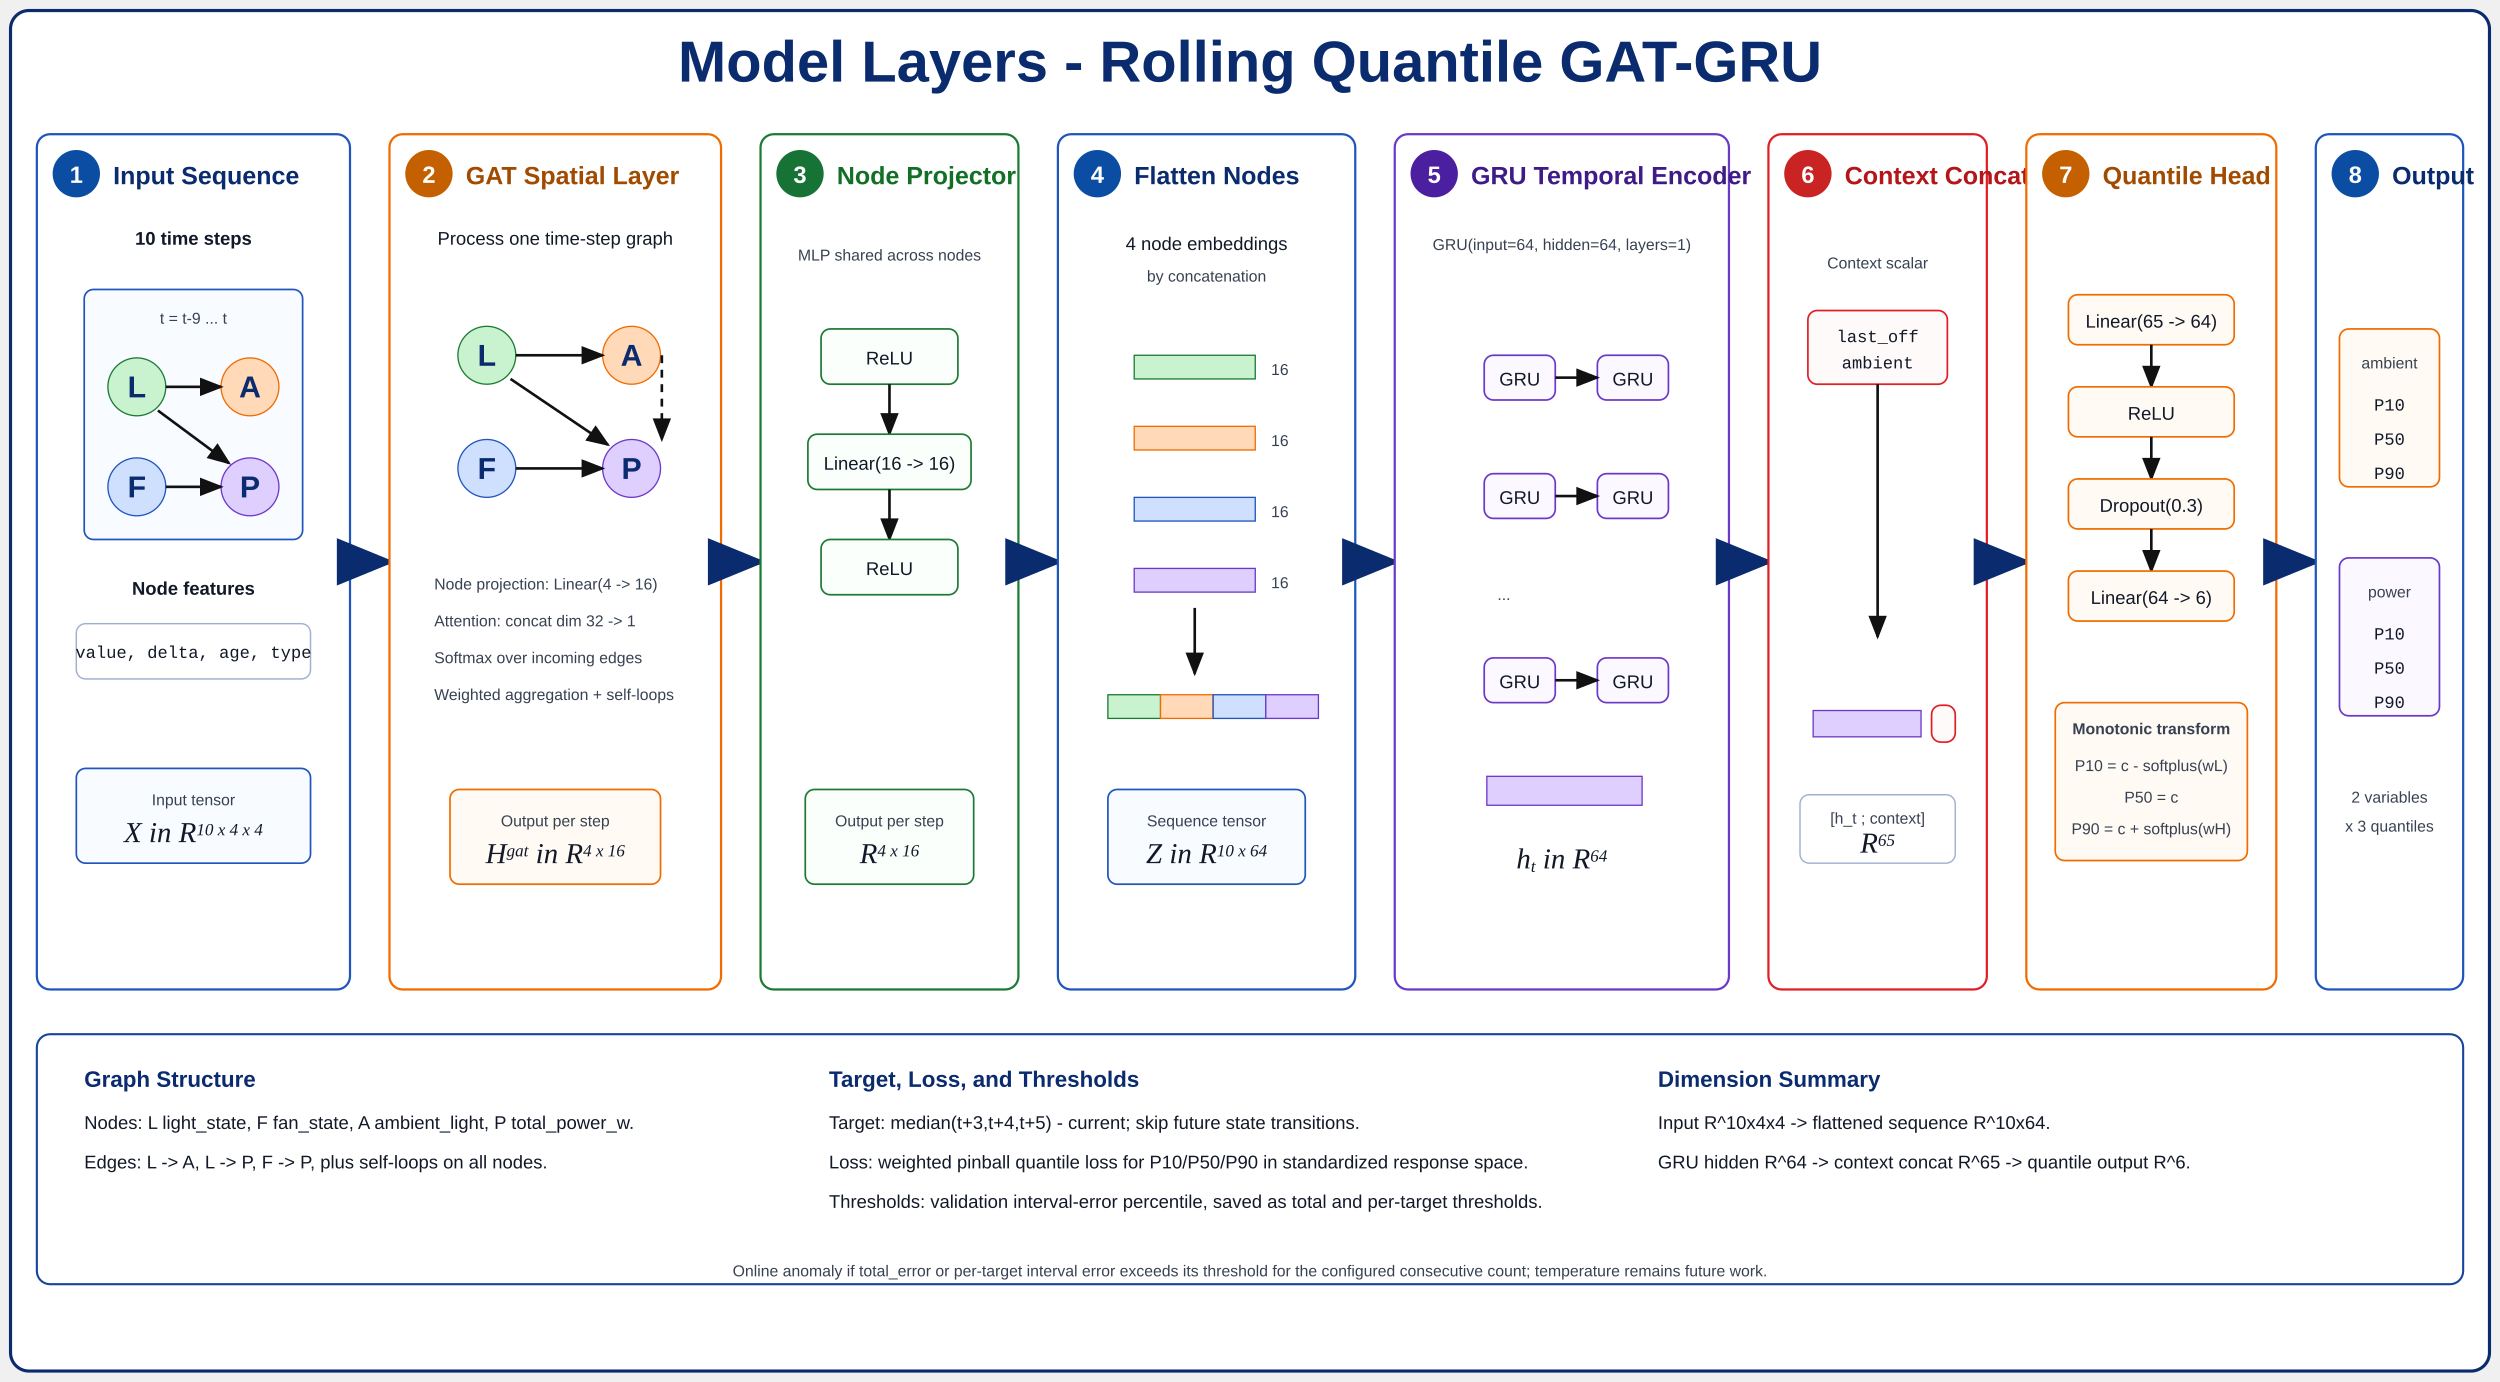
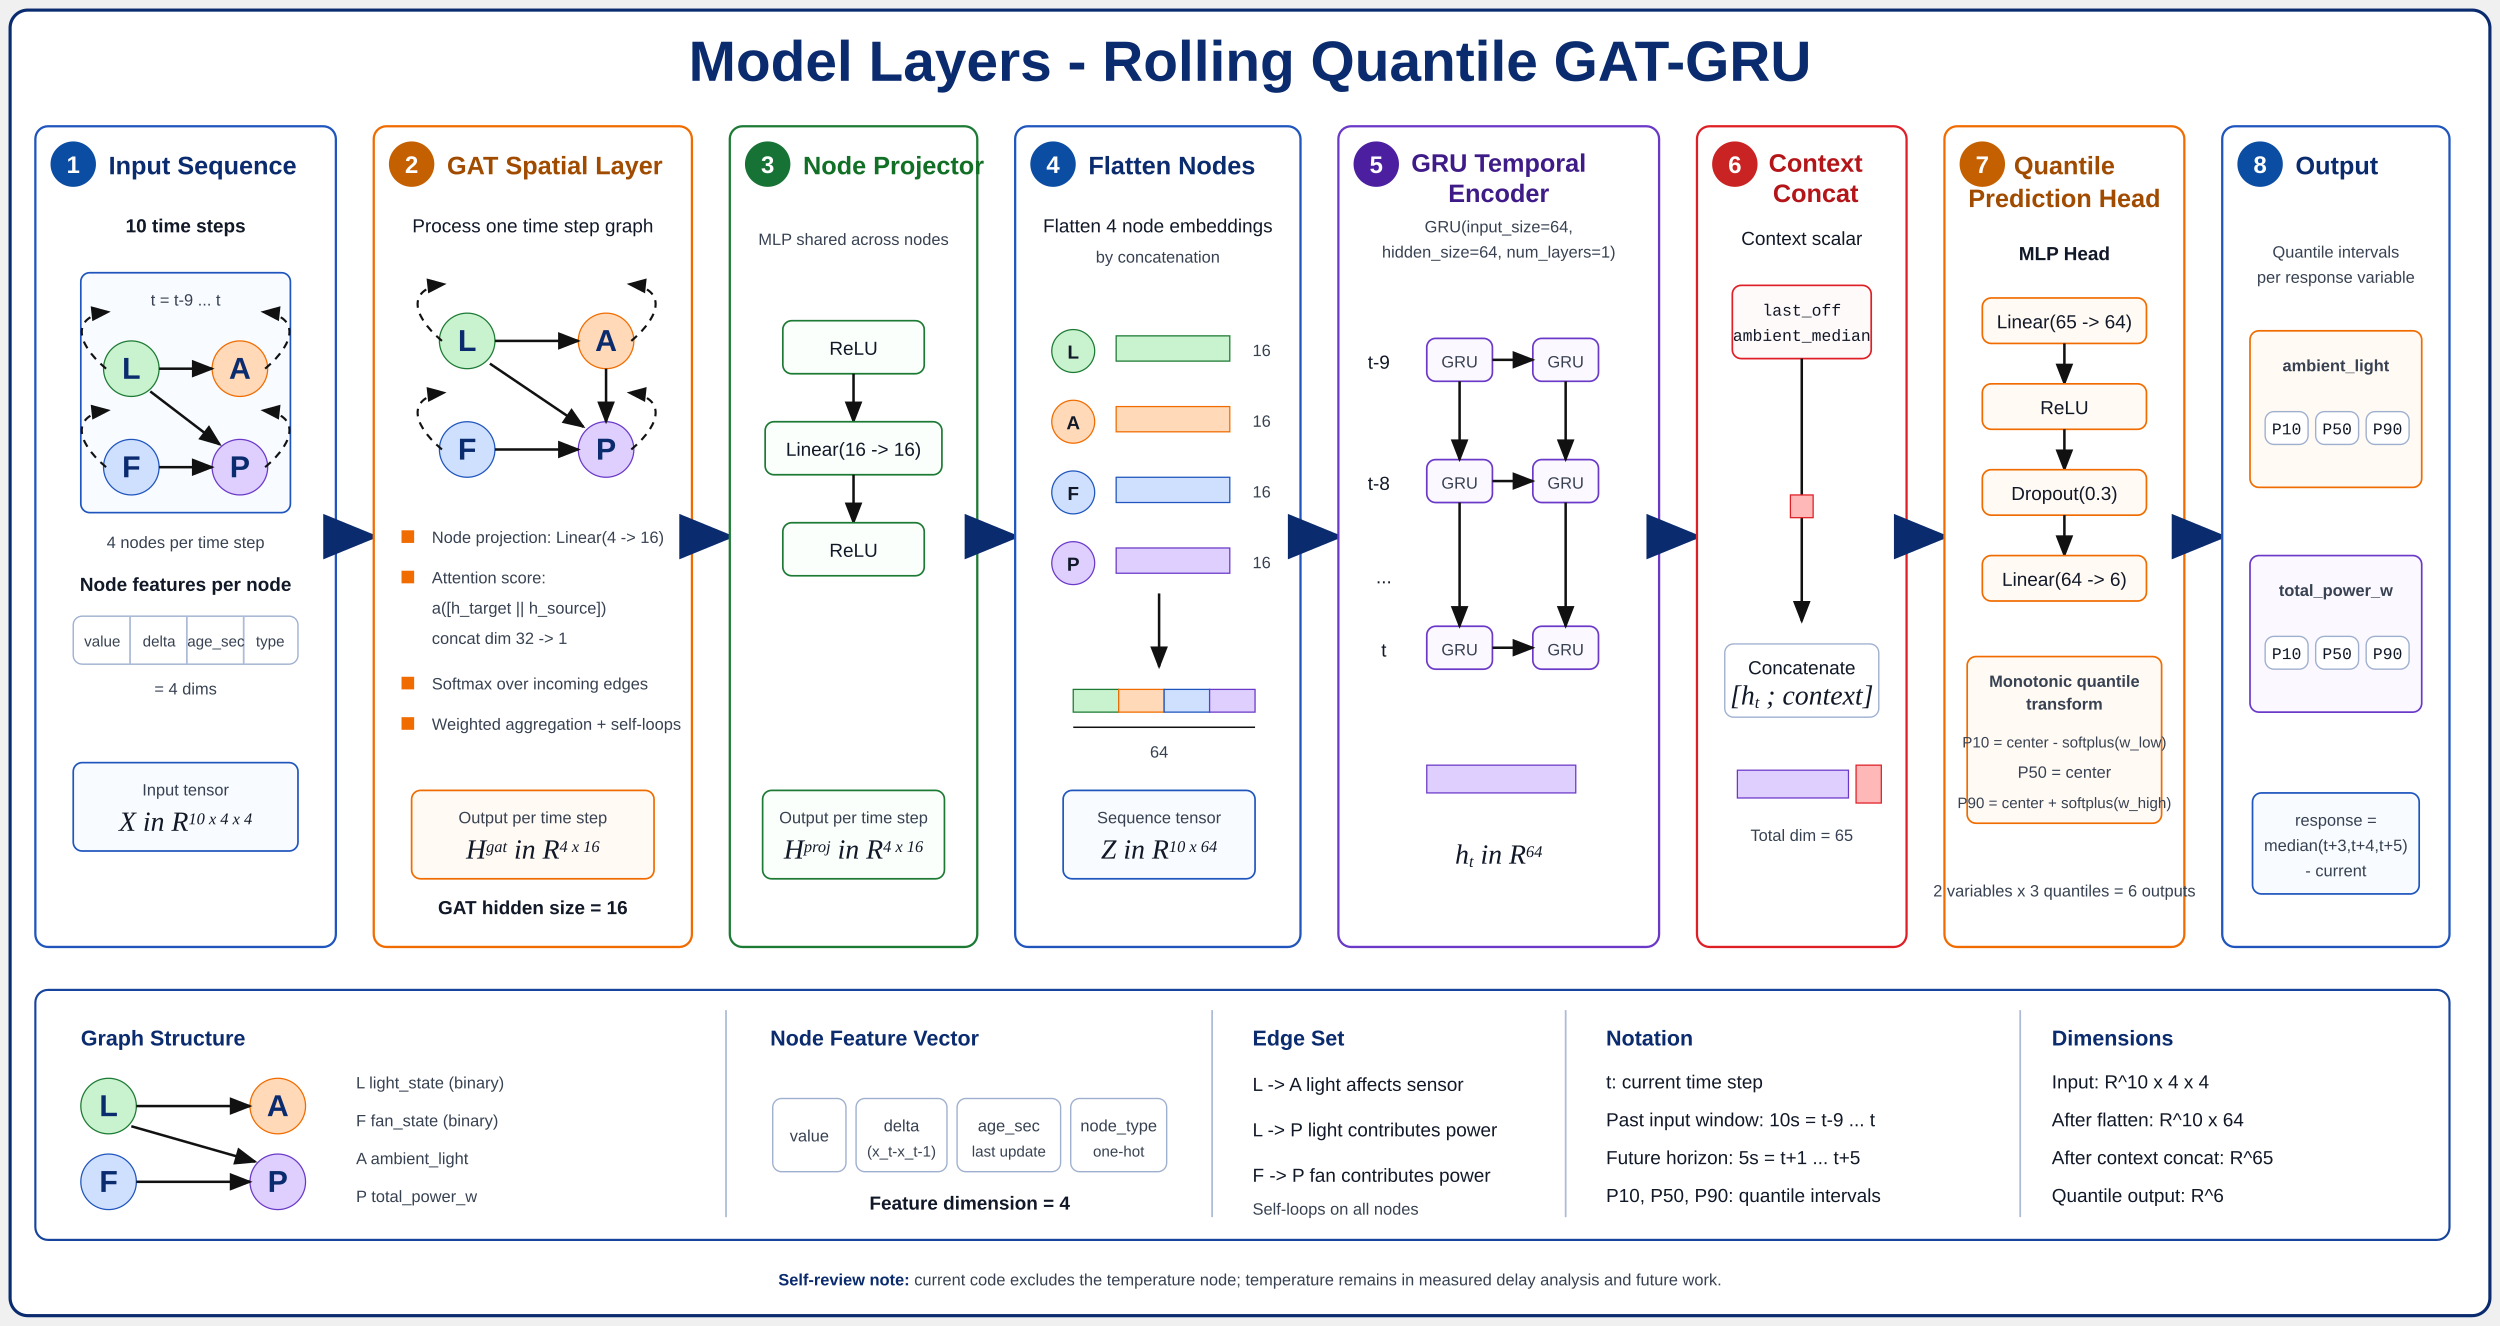
- <svg xmlns="http://www.w3.org/2000/svg" width="1900" height="1050" viewBox="0 0 1900 1050">
+ <svg xmlns="http://www.w3.org/2000/svg" width="1980" height="1050" viewBox="0 0 1980 1050">
  <defs>
    <style>
-       .page{fill:#fff;stroke:#0b2b6f;stroke-width:2.4;rx:14}
-       .title{font-family:Arial,Helvetica,sans-serif;font-size:44px;font-weight:800;fill:#0b2b6f}
-       .card{fill:#fff;stroke-width:1.7;rx:10}.b{stroke:#1f55bd}.o{stroke:#f06c00}.g{stroke:#1d7a34}.p{stroke:#6b39c8}.r{stroke:#df1f26}
-       .badge{rx:15}.badgeText{font-family:Arial,Helvetica,sans-serif;font-size:18px;font-weight:800;fill:white}
-       .h{font-family:Arial,Helvetica,sans-serif;font-size:19px;font-weight:800;fill:#0b2b6f}.ho{font-family:Arial,Helvetica,sans-serif;font-size:19px;font-weight:800;fill:#a14b00}.hg{font-family:Arial,Helvetica,sans-serif;font-size:19px;font-weight:800;fill:#117025}.hp{font-family:Arial,Helvetica,sans-serif;font-size:19px;font-weight:800;fill:#3f1b88}.hr{font-family:Arial,Helvetica,sans-serif;font-size:19px;font-weight:800;fill:#b31518}
-       .t{font-family:Arial,Helvetica,sans-serif;font-size:14px;fill:#111827}.s{font-family:Arial,Helvetica,sans-serif;font-size:12px;fill:#374151}.m{font-family:"Courier New",monospace;font-size:13px;fill:#111827}.f{font-family:"Times New Roman",serif;font-size:22px;fill:#111827;font-style:italic}
-       .box{fill:#fff;stroke:#9fb0cf;stroke-width:1.1;rx:7}.boxB{fill:#f8fbff;stroke:#1f55bd;stroke-width:1.3;rx:7}.boxO{fill:#fffaf4;stroke:#f06c00;stroke-width:1.3;rx:7}.boxG{fill:#fbfffc;stroke:#1d7a34;stroke-width:1.3;rx:7}.boxP{fill:#fbf8ff;stroke:#6b39c8;stroke-width:1.3;rx:7}.boxR{fill:#fffafa;stroke:#df1f26;stroke-width:1.3;rx:7}
-       .arr{fill:none;stroke:#0b2b6f;stroke-width:4;marker-end:url(#arrow)}.edge{fill:none;stroke:#111;stroke-width:2;marker-end:url(#arrowBlack)}.dash{stroke-dasharray:6 5}
-       .nodeT{font-family:Arial,Helvetica,sans-serif;font-size:23px;font-weight:800;fill:#0b2b6f}
-       .vl{fill:#c9f2ce;stroke:#1d7a34}.vf{fill:#cfe0ff;stroke:#1f55bd}.va{fill:#ffd9b8;stroke:#f06c00}.vp{fill:#decfff;stroke:#6b39c8}
-       .strip{fill:#fff;stroke:#17449d;stroke-width:1.6;rx:10}.stripHead{font-family:Arial,Helvetica,sans-serif;font-size:17px;font-weight:800;fill:#0b2b6f}
+       .page{fill:#fff;stroke:#0b2b6f;stroke-width:2.5;rx:14}
+       .title{font-family:Arial,Helvetica,sans-serif;font-size:45px;font-weight:800;fill:#0b2b6f}
+       .card{fill:#fff;stroke-width:1.8;rx:10}
+       .blue{stroke:#1f55bd}.orange{stroke:#f06c00}.green{stroke:#1d7a34}.purple{stroke:#6b39c8}.red{stroke:#df1f26}
+       .badgeText{font-family:Arial,Helvetica,sans-serif;font-size:19px;font-weight:800;fill:#fff}
+       .h{font-family:Arial,Helvetica,sans-serif;font-size:20px;font-weight:800}
+       .hb{fill:#0b2b6f}.ho{fill:#a14b00}.hg{fill:#117025}.hp{fill:#3f1b88}.hr{fill:#b31518}
+       .text{font-family:Arial,Helvetica,sans-serif;font-size:15px;fill:#111827}
+       .small{font-family:Arial,Helvetica,sans-serif;font-size:13px;fill:#374151}
+       .tiny{font-family:Arial,Helvetica,sans-serif;font-size:12px;fill:#374151}
+       .mono{font-family:"Courier New",monospace;font-size:13px;fill:#111827}
+       .formula{font-family:"Times New Roman",serif;font-size:22px;font-style:italic;fill:#111827}
+       .box{fill:#fff;stroke:#9fb0cf;stroke-width:1.1;rx:7}
+       .bb{fill:#f8fbff;stroke:#1f55bd;stroke-width:1.35;rx:7}
+       .bo{fill:#fffaf4;stroke:#f06c00;stroke-width:1.35;rx:7}
+       .bg{fill:#fbfffc;stroke:#1d7a34;stroke-width:1.35;rx:7}
+       .bp{fill:#fbf8ff;stroke:#6b39c8;stroke-width:1.35;rx:7}
+       .br{fill:#fffafa;stroke:#df1f26;stroke-width:1.35;rx:7}
+       .arrow{fill:none;stroke:#0b2b6f;stroke-width:4;marker-end:url(#arrow)}
+       .edge{fill:none;stroke:#111;stroke-width:2;marker-end:url(#arrowBlack)}
+       .loop{fill:none;stroke:#111;stroke-width:1.7;stroke-dasharray:6 5;marker-end:url(#arrowBlack)}
+       .nodeText{font-family:Arial,Helvetica,sans-serif;font-size:24px;font-weight:800;fill:#0b2b6f}
+       .nL{fill:#c9f2ce;stroke:#1d7a34}.nF{fill:#cfe0ff;stroke:#1f55bd}.nA{fill:#ffd9b8;stroke:#f06c00}.nP{fill:#decfff;stroke:#6b39c8}
+       .strip{fill:#fff;stroke:#17449d;stroke-width:1.7;rx:10}.stripHead{font-family:Arial,Helvetica,sans-serif;font-size:17px;font-weight:800;fill:#0b2b6f}
+       .sep{stroke:#aebbd8;stroke-width:1.4}.bullet{fill:#0b2b6f}
    </style>
    <marker id="arrow" markerWidth="11" markerHeight="9" refX="10" refY="4.5" orient="auto">
      <path d="M0,0 L11,4.5 L0,9 Z" fill="#0b2b6f" />
    </marker>
    <marker id="arrowBlack" markerWidth="9" markerHeight="7" refX="8" refY="3.5" orient="auto">
      <path d="M0,0 L9,3.5 L0,7 Z" fill="#111" />
    </marker>
  </defs>
-   <rect class="page" x="8" y="8" width="1884" height="1034" />
-   <text class="title" x="950" y="62" text-anchor="middle">Model Layers - Rolling Quantile GAT-GRU</text>
-   <rect class="card b" x="28" y="102" width="238" height="650" />
-   <circle class="badge" cx="58" cy="132" r="18" fill="#0b4da2" />
-   <text class="badgeText" x="58" y="139" text-anchor="middle">1</text>
-   <text class="h" x="86" y="140">Input Sequence</text>
-   <text class="t" x="147" y="186" text-anchor="middle" font-weight="800">10 time steps</text>
-   <rect class="boxB" x="64" y="220" width="166" height="190" />
-   <text class="s" x="147" y="246" text-anchor="middle">t = t-9 ... t</text>
-   <circle cx="104" cy="294" r="22" class="vl" />
-   <text class="nodeT" x="104" y="302" text-anchor="middle">L</text>
-   <circle cx="190" cy="294" r="22" class="va" />
-   <text class="nodeT" x="190" y="302" text-anchor="middle">A</text>
-   <circle cx="104" cy="370" r="22" class="vf" />
-   <text class="nodeT" x="104" y="378" text-anchor="middle">F</text>
-   <circle cx="190" cy="370" r="22" class="vp" />
-   <text class="nodeT" x="190" y="378" text-anchor="middle">P</text>
-   <path class="edge" d="M126 294 L168 294" />
-   <path class="edge" d="M120 312 L174 352" />
+   <rect class="page" x="8" y="8" width="1964" height="1034" />
+   <text class="title" x="990" y="64" text-anchor="middle">Model Layers - Rolling Quantile GAT-GRU</text>
+   <rect class="card blue" x="28" y="100" width="238" height="650" />
+   <circle cx="58" cy="130" r="18" fill="#0b4da2" />
+   <text class="badgeText" x="58" y="137" text-anchor="middle">1</text>
+   <text class="h hb" x="86" y="138">Input Sequence</text>
+   <text class="text" x="147" y="184" text-anchor="middle" font-weight="800">10 time steps</text>
+   <rect class="bb" x="64" y="216" width="166" height="190" />
+   <text class="small" x="147" y="242" text-anchor="middle">t = t-9 ... t</text>
+   <circle cx="104" cy="292" r="22" class="nL" />
+   <text class="nodeText" x="104" y="300" text-anchor="middle">L</text>
+   <circle cx="190" cy="292" r="22" class="nA" />
+   <text class="nodeText" x="190" y="300" text-anchor="middle">A</text>
+   <circle cx="104" cy="370" r="22" class="nF" />
+   <text class="nodeText" x="104" y="378" text-anchor="middle">F</text>
+   <circle cx="190" cy="370" r="22" class="nP" />
+   <text class="nodeText" x="190" y="378" text-anchor="middle">P</text>
+   <path class="edge" d="M126 292 L168 292" />
+   <path class="edge" d="M119 310 L174 352" />
  <path class="edge" d="M126 370 L168 370" />
-   <text class="t" x="147" y="452" text-anchor="middle" font-weight="800">Node features</text>
-   <rect class="box" x="58" y="474" width="178" height="42" />
-   <text class="m" x="147" y="500" text-anchor="middle">value, delta, age, type</text>
-   <rect class="boxB" x="58" y="584" width="178" height="72" />
-   <text class="s" x="147" y="612" text-anchor="middle">Input tensor</text>
-   <text class="f" x="147" y="640" text-anchor="middle">X in R<tspan baseline-shift="super" font-size="13">10 x 4 x 4</tspan>
-   </text>
-   <path class="arr" d="M266 427 L296 427" />
-   <rect class="card o" x="296" y="102" width="252" height="650" />
-   <circle class="badge" cx="326" cy="132" r="18" fill="#c56000" />
-   <text class="badgeText" x="326" y="139" text-anchor="middle">2</text>
-   <text class="ho" x="354" y="140">GAT Spatial Layer</text>
-   <text class="t" x="422" y="186" text-anchor="middle">Process one time-step graph</text>
-   <circle cx="370" cy="270" r="22" class="vl" />
-   <text class="nodeT" x="370" y="278" text-anchor="middle">L</text>
-   <circle cx="480" cy="270" r="22" class="va" />
-   <text class="nodeT" x="480" y="278" text-anchor="middle">A</text>
-   <circle cx="370" cy="356" r="22" class="vf" />
-   <text class="nodeT" x="370" y="364" text-anchor="middle">F</text>
-   <circle cx="480" cy="356" r="22" class="vp" />
-   <text class="nodeT" x="480" y="364" text-anchor="middle">P</text>
+   <path class="loop" d="M84 292 C58 270 58 250 86 247" />
+   <path class="loop" d="M210 292 C236 270 236 250 208 247" />
+   <path class="loop" d="M84 370 C58 348 58 328 86 325" />
+   <path class="loop" d="M210 370 C236 348 236 328 208 325" />
+   <text class="small" x="147" y="434" text-anchor="middle">4 nodes per time step</text>
+   <text class="text" x="147" y="468" text-anchor="middle" font-weight="800">Node features per node</text>
+   <rect class="box" x="58" y="488" width="178" height="38" />
+   <line class="sep" x1="103" y1="488" x2="103" y2="526" />
+   <line class="sep" x1="148" y1="488" x2="148" y2="526" />
+   <line class="sep" x1="193" y1="488" x2="193" y2="526" />
+   <text class="tiny" x="81" y="512" text-anchor="middle">value</text>
+   <text class="tiny" x="126" y="512" text-anchor="middle">delta</text>
+   <text class="tiny" x="171" y="512" text-anchor="middle">age_sec</text>
+   <text class="tiny" x="214" y="512" text-anchor="middle">type</text>
+   <text class="small" x="147" y="550" text-anchor="middle">= 4 dims</text>
+   <rect class="bb" x="58" y="604" width="178" height="70" />
+   <text class="small" x="147" y="630" text-anchor="middle">Input tensor</text>
+   <text class="formula" x="147" y="658" text-anchor="middle">X in R<tspan baseline-shift="super" font-size="13">10 x 4 x 4</tspan>
+   </text>
+   <path class="arrow" d="M266 425 L296 425" />
+   <rect class="card orange" x="296" y="100" width="252" height="650" />
+   <circle cx="326" cy="130" r="18" fill="#c56000" />
+   <text class="badgeText" x="326" y="137" text-anchor="middle">2</text>
+   <text class="h ho" x="354" y="138">GAT Spatial Layer</text>
+   <text class="text" x="422" y="184" text-anchor="middle">Process one time step graph</text>
+   <circle cx="370" cy="270" r="22" class="nL" />
+   <text class="nodeText" x="370" y="278" text-anchor="middle">L</text>
+   <circle cx="480" cy="270" r="22" class="nA" />
+   <text class="nodeText" x="480" y="278" text-anchor="middle">A</text>
+   <circle cx="370" cy="356" r="22" class="nF" />
+   <text class="nodeText" x="370" y="364" text-anchor="middle">F</text>
+   <circle cx="480" cy="356" r="22" class="nP" />
+   <text class="nodeText" x="480" y="364" text-anchor="middle">P</text>
  <path class="edge" d="M392 270 L458 270" />
  <path class="edge" d="M388 288 L462 338" />
  <path class="edge" d="M392 356 L458 356" />
-   <path class="edge dash" d="M503 270 L503 334" />
-   <text class="s" x="330" y="448">Node projection: Linear(4 -&gt; 16)</text>
-   <text class="s" x="330" y="476">Attention: concat dim 32 -&gt; 1</text>
-   <text class="s" x="330" y="504">Softmax over incoming edges</text>
-   <text class="s" x="330" y="532">Weighted aggregation + self-loops</text>
-   <rect class="boxO" x="342" y="600" width="160" height="72" />
-   <text class="s" x="422" y="628" text-anchor="middle">Output per step</text>
-   <text class="f" x="422" y="656" text-anchor="middle">H<tspan baseline-shift="super" font-size="13">gat</tspan> in R<tspan baseline-shift="super" font-size="13">4 x 16</tspan>
-   </text>
-   <path class="arr" d="M548 427 L578 427" />
-   <rect class="card g" x="578" y="102" width="196" height="650" />
-   <circle class="badge" cx="608" cy="132" r="18" fill="#177236" />
-   <text class="badgeText" x="608" y="139" text-anchor="middle">3</text>
-   <text class="hg" x="636" y="140">Node Projector</text>
-   <text class="s" x="676" y="198" text-anchor="middle">MLP shared across nodes</text>
-   <rect class="boxG" x="624" y="250" width="104" height="42" />
-   <text class="t" x="676" y="277" text-anchor="middle">ReLU</text>
-   <path class="edge" d="M676 292 L676 330" />
-   <rect class="boxG" x="614" y="330" width="124" height="42" />
-   <text class="t" x="676" y="357" text-anchor="middle">Linear(16 -&gt; 16)</text>
-   <path class="edge" d="M676 372 L676 410" />
-   <rect class="boxG" x="624" y="410" width="104" height="42" />
-   <text class="t" x="676" y="437" text-anchor="middle">ReLU</text>
-   <rect class="boxG" x="612" y="600" width="128" height="72" />
-   <text class="s" x="676" y="628" text-anchor="middle">Output per step</text>
-   <text class="f" x="676" y="656" text-anchor="middle">R<tspan baseline-shift="super" font-size="13">4 x 16</tspan>
-   </text>
-   <path class="arr" d="M774 427 L804 427" />
-   <rect class="card b" x="804" y="102" width="226" height="650" />
-   <circle class="badge" cx="834" cy="132" r="18" fill="#0b4da2" />
-   <text class="badgeText" x="834" y="139" text-anchor="middle">4</text>
-   <text class="h" x="862" y="140">Flatten Nodes</text>
-   <text class="t" x="917" y="190" text-anchor="middle">4 node embeddings</text>
-   <text class="s" x="917" y="214" text-anchor="middle">by concatenation</text>
-   <rect class="vl" x="862" y="270" width="92" height="18" />
-   <text class="s" x="966" y="285">16</text>
-   <rect class="va" x="862" y="324" width="92" height="18" />
-   <text class="s" x="966" y="339">16</text>
-   <rect class="vf" x="862" y="378" width="92" height="18" />
-   <text class="s" x="966" y="393">16</text>
-   <rect class="vp" x="862" y="432" width="92" height="18" />
-   <text class="s" x="966" y="447">16</text>
-   <path class="edge" d="M908 462 L908 512" />
-   <rect class="vl" x="842" y="528" width="40" height="18" />
-   <rect class="va" x="882" y="528" width="40" height="18" />
-   <rect class="vf" x="922" y="528" width="40" height="18" />
-   <rect class="vp" x="962" y="528" width="40" height="18" />
-   <rect class="boxB" x="842" y="600" width="150" height="72" />
-   <text class="s" x="917" y="628" text-anchor="middle">Sequence tensor</text>
-   <text class="f" x="917" y="656" text-anchor="middle">Z in R<tspan baseline-shift="super" font-size="13">10 x 64</tspan>
-   </text>
-   <path class="arr" d="M1030 427 L1060 427" />
-   <rect class="card p" x="1060" y="102" width="254" height="650" />
-   <circle class="badge" cx="1090" cy="132" r="18" fill="#4b1f9f" />
-   <text class="badgeText" x="1090" y="139" text-anchor="middle">5</text>
-   <text class="hp" x="1118" y="140">GRU Temporal Encoder</text>
-   <text class="s" x="1187" y="190" text-anchor="middle">GRU(input=64, hidden=64, layers=1)</text>
-   <rect class="boxP" x="1128" y="270" width="54" height="34" />
-   <text class="t" x="1155" y="293" text-anchor="middle">GRU</text>
-   <rect class="boxP" x="1214" y="270" width="54" height="34" />
-   <text class="t" x="1241" y="293" text-anchor="middle">GRU</text>
-   <path class="edge" d="M1182 287 L1214 287" />
-   <rect class="boxP" x="1128" y="360" width="54" height="34" />
-   <text class="t" x="1155" y="383" text-anchor="middle">GRU</text>
-   <rect class="boxP" x="1214" y="360" width="54" height="34" />
-   <text class="t" x="1241" y="383" text-anchor="middle">GRU</text>
-   <path class="edge" d="M1182 377 L1214 377" />
-   <text class="s" x="1138" y="456">...</text>
-   <rect class="boxP" x="1128" y="500" width="54" height="34" />
-   <text class="t" x="1155" y="523" text-anchor="middle">GRU</text>
-   <rect class="boxP" x="1214" y="500" width="54" height="34" />
-   <text class="t" x="1241" y="523" text-anchor="middle">GRU</text>
-   <path class="edge" d="M1182 517 L1214 517" />
-   <rect class="vp" x="1130" y="590" width="118" height="22" />
-   <text class="f" x="1187" y="660" text-anchor="middle">h<tspan baseline-shift="sub" font-size="13">t</tspan> in R<tspan baseline-shift="super" font-size="13">64</tspan>
-   </text>
-   <path class="arr" d="M1314 427 L1344 427" />
-   <rect class="card r" x="1344" y="102" width="166" height="650" />
-   <circle class="badge" cx="1374" cy="132" r="18" fill="#c92323" />
-   <text class="badgeText" x="1374" y="139" text-anchor="middle">6</text>
-   <text class="hr" x="1402" y="140">Context Concat</text>
-   <text class="s" x="1427" y="204" text-anchor="middle">Context scalar</text>
-   <rect class="boxR" x="1374" y="236" width="106" height="56" />
-   <text class="m" x="1427" y="260" text-anchor="middle">last_off</text>
-   <text class="m" x="1427" y="280" text-anchor="middle">ambient</text>
-   <path class="edge" d="M1427 292 L1427 484" />
-   <rect class="vp" x="1378" y="540" width="82" height="20" />
-   <rect class="boxR" x="1468" y="536" width="18" height="28" />
-   <rect class="box" x="1368" y="604" width="118" height="52" />
-   <text class="s" x="1427" y="626" text-anchor="middle">[h_t ; context]</text>
-   <text class="f" x="1427" y="648" text-anchor="middle">R<tspan baseline-shift="super" font-size="13">65</tspan>
-   </text>
-   <path class="arr" d="M1510 427 L1540 427" />
-   <rect class="card o" x="1540" y="102" width="190" height="650" />
-   <circle class="badge" cx="1570" cy="132" r="18" fill="#c56000" />
-   <text class="badgeText" x="1570" y="139" text-anchor="middle">7</text>
-   <text class="ho" x="1598" y="140">Quantile Head</text>
-   <rect class="boxO" x="1572" y="224" width="126" height="38" />
-   <text class="t" x="1635" y="249" text-anchor="middle">Linear(65 -&gt; 64)</text>
-   <path class="edge" d="M1635 262 L1635 294" />
-   <rect class="boxO" x="1572" y="294" width="126" height="38" />
-   <text class="t" x="1635" y="319" text-anchor="middle">ReLU</text>
-   <path class="edge" d="M1635 332 L1635 364" />
-   <rect class="boxO" x="1572" y="364" width="126" height="38" />
-   <text class="t" x="1635" y="389" text-anchor="middle">Dropout(0.3)</text>
-   <path class="edge" d="M1635 402 L1635 434" />
-   <rect class="boxO" x="1572" y="434" width="126" height="38" />
-   <text class="t" x="1635" y="459" text-anchor="middle">Linear(64 -&gt; 6)</text>
-   <rect class="boxO" x="1562" y="534" width="146" height="120" />
-   <text class="s" x="1635" y="558" text-anchor="middle" font-weight="800">Monotonic transform</text>
-   <text class="s" x="1635" y="586" text-anchor="middle">P10 = c - softplus(wL)</text>
-   <text class="s" x="1635" y="610" text-anchor="middle">P50 = c</text>
-   <text class="s" x="1635" y="634" text-anchor="middle">P90 = c + softplus(wH)</text>
-   <path class="arr" d="M1730 427 L1760 427" />
-   <rect class="card b" x="1760" y="102" width="112" height="650" />
-   <circle class="badge" cx="1790" cy="132" r="18" fill="#0b4da2" />
-   <text class="badgeText" x="1790" y="139" text-anchor="middle">8</text>
-   <text class="h" x="1818" y="140">Output</text>
-   <rect class="boxO" x="1778" y="250" width="76" height="120" />
-   <text class="s" x="1816" y="280" text-anchor="middle" fill="#d95d00">ambient</text>
-   <text class="m" x="1816" y="312" text-anchor="middle">P10</text>
-   <text class="m" x="1816" y="338" text-anchor="middle">P50</text>
-   <text class="m" x="1816" y="364" text-anchor="middle">P90</text>
-   <rect class="boxP" x="1778" y="424" width="76" height="120" />
-   <text class="s" x="1816" y="454" text-anchor="middle" fill="#3f1b88">power</text>
-   <text class="m" x="1816" y="486" text-anchor="middle">P10</text>
-   <text class="m" x="1816" y="512" text-anchor="middle">P50</text>
-   <text class="m" x="1816" y="538" text-anchor="middle">P90</text>
-   <text class="s" x="1816" y="610" text-anchor="middle">2 variables</text>
-   <text class="s" x="1816" y="632" text-anchor="middle">x 3 quantiles</text>
-   <rect class="strip" x="28" y="786" width="1844" height="190" />
-   <text class="stripHead" x="64" y="826">Graph Structure</text>
-   <text class="t" x="64" y="858">Nodes: L light_state, F fan_state, A ambient_light, P total_power_w.</text>
-   <text class="t" x="64" y="888">Edges: L -&gt; A, L -&gt; P, F -&gt; P, plus self-loops on all nodes.</text>
-   <text class="stripHead" x="630" y="826">Target, Loss, and Thresholds</text>
-   <text class="t" x="630" y="858">Target: median(t+3,t+4,t+5) - current; skip future state transitions.</text>
-   <text class="t" x="630" y="888">Loss: weighted pinball quantile loss for P10/P50/P90 in standardized response space.</text>
-   <text class="t" x="630" y="918">Thresholds: validation interval-error percentile, saved as total and per-target thresholds.</text>
-   <text class="stripHead" x="1260" y="826">Dimension Summary</text>
-   <text class="t" x="1260" y="858">Input R^10x4x4 -&gt; flattened sequence R^10x64.</text>
-   <text class="t" x="1260" y="888">GRU hidden R^64 -&gt; context concat R^65 -&gt; quantile output R^6.</text>
-   <text class="s" x="950" y="970" text-anchor="middle">Online anomaly if total_error or per-target interval error exceeds its threshold for the configured consecutive count; temperature remains future work.</text>
+   <path class="edge" d="M480 292 L480 334" />
+   <path class="loop" d="M350 270 C324 248 324 228 352 225" />
+   <path class="loop" d="M500 270 C526 248 526 228 498 225" />
+   <path class="loop" d="M350 356 C324 334 324 314 352 311" />
+   <path class="loop" d="M500 356 C526 334 526 314 498 311" />
+   <rect x="318" y="420" width="10" height="10" fill="#f06c00" />
+   <text class="small" x="342" y="430">Node projection: Linear(4 -&gt; 16)</text>
+   <rect x="318" y="452" width="10" height="10" fill="#f06c00" />
+   <text class="small" x="342" y="462">Attention score:</text>
+   <text class="small" x="342" y="486">a([h_target || h_source])</text>
+   <text class="small" x="342" y="510">concat dim 32 -&gt; 1</text>
+   <rect x="318" y="536" width="10" height="10" fill="#f06c00" />
+   <text class="small" x="342" y="546">Softmax over incoming edges</text>
+   <rect x="318" y="568" width="10" height="10" fill="#f06c00" />
+   <text class="small" x="342" y="578">Weighted aggregation + self-loops</text>
+   <rect class="bo" x="326" y="626" width="192" height="70" />
+   <text class="small" x="422" y="652" text-anchor="middle">Output per time step</text>
+   <text class="formula" x="422" y="680" text-anchor="middle">H<tspan baseline-shift="super" font-size="13">gat</tspan> in R<tspan baseline-shift="super" font-size="13">4 x 16</tspan>
+   </text>
+   <text class="text" x="422" y="724" text-anchor="middle" font-weight="800">GAT hidden size = 16</text>
+   <path class="arrow" d="M548 425 L578 425" />
+   <rect class="card green" x="578" y="100" width="196" height="650" />
+   <circle cx="608" cy="130" r="18" fill="#177236" />
+   <text class="badgeText" x="608" y="137" text-anchor="middle">3</text>
+   <text class="h hg" x="636" y="138">Node Projector</text>
+   <text class="small" x="676" y="194" text-anchor="middle">MLP shared across nodes</text>
+   <rect class="bg" x="620" y="254" width="112" height="42" />
+   <text class="text" x="676" y="281" text-anchor="middle">ReLU</text>
+   <path class="edge" d="M676 296 L676 334" />
+   <rect class="bg" x="606" y="334" width="140" height="42" />
+   <text class="text" x="676" y="361" text-anchor="middle">Linear(16 -&gt; 16)</text>
+   <path class="edge" d="M676 376 L676 414" />
+   <rect class="bg" x="620" y="414" width="112" height="42" />
+   <text class="text" x="676" y="441" text-anchor="middle">ReLU</text>
+   <rect class="bg" x="604" y="626" width="144" height="70" />
+   <text class="small" x="676" y="652" text-anchor="middle">Output per time step</text>
+   <text class="formula" x="676" y="680" text-anchor="middle">H<tspan baseline-shift="super" font-size="13">proj</tspan> in R<tspan baseline-shift="super" font-size="13">4 x 16</tspan>
+   </text>
+   <path class="arrow" d="M774 425 L804 425" />
+   <rect class="card blue" x="804" y="100" width="226" height="650" />
+   <circle cx="834" cy="130" r="18" fill="#0b4da2" />
+   <text class="badgeText" x="834" y="137" text-anchor="middle">4</text>
+   <text class="h hb" x="862" y="138">Flatten Nodes</text>
+   <text class="text" x="917" y="184" text-anchor="middle">Flatten 4 node embeddings</text>
+   <text class="small" x="917" y="208" text-anchor="middle">by concatenation</text>
+   <circle cx="850" cy="278" r="17" class="nL" />
+   <text class="text" x="850" y="284" text-anchor="middle" font-weight="800">L</text>
+   <rect class="nL" x="884" y="266" width="90" height="20" />
+   <text class="small" x="992" y="282">16</text>
+   <circle cx="850" cy="334" r="17" class="nA" />
+   <text class="text" x="850" y="340" text-anchor="middle" font-weight="800">A</text>
+   <rect class="nA" x="884" y="322" width="90" height="20" />
+   <text class="small" x="992" y="338">16</text>
+   <circle cx="850" cy="390" r="17" class="nF" />
+   <text class="text" x="850" y="396" text-anchor="middle" font-weight="800">F</text>
+   <rect class="nF" x="884" y="378" width="90" height="20" />
+   <text class="small" x="992" y="394">16</text>
+   <circle cx="850" cy="446" r="17" class="nP" />
+   <text class="text" x="850" y="452" text-anchor="middle" font-weight="800">P</text>
+   <rect class="nP" x="884" y="434" width="90" height="20" />
+   <text class="small" x="992" y="450">16</text>
+   <path class="edge" d="M918 470 L918 528" />
+   <rect class="nL" x="850" y="546" width="36" height="18" />
+   <rect class="nA" x="886" y="546" width="36" height="18" />
+   <rect class="nF" x="922" y="546" width="36" height="18" />
+   <rect class="nP" x="958" y="546" width="36" height="18" />
+   <line x1="850" y1="576" x2="994" y2="576" stroke="#111" stroke-width="1.2" />
+   <text class="small" x="918" y="600" text-anchor="middle">64</text>
+   <rect class="bb" x="842" y="626" width="152" height="70" />
+   <text class="small" x="918" y="652" text-anchor="middle">Sequence tensor</text>
+   <text class="formula" x="918" y="680" text-anchor="middle">Z in R<tspan baseline-shift="super" font-size="13">10 x 64</tspan>
+   </text>
+   <path class="arrow" d="M1030 425 L1060 425" />
+   <rect class="card purple" x="1060" y="100" width="254" height="650" />
+   <circle cx="1090" cy="130" r="18" fill="#4b1f9f" />
+   <text class="badgeText" x="1090" y="137" text-anchor="middle">5</text>
+   <text class="h hp" x="1187" y="136" text-anchor="middle">GRU Temporal</text>
+   <text class="h hp" x="1187" y="160" text-anchor="middle">Encoder</text>
+   <text class="small" x="1187" y="184" text-anchor="middle">GRU(input_size=64,</text>
+   <text class="small" x="1187" y="204" text-anchor="middle">hidden_size=64, num_layers=1)</text>
+   <text class="text" x="1092" y="292" text-anchor="middle">t-9</text>
+   <rect class="bp" x="1130" y="268" width="52" height="34" />
+   <text class="small" x="1156" y="291" text-anchor="middle">GRU</text>
+   <rect class="bp" x="1214" y="268" width="52" height="34" />
+   <text class="small" x="1240" y="291" text-anchor="middle">GRU</text>
+   <path class="edge" d="M1182 285 L1214 285" />
+   <text class="text" x="1092" y="388" text-anchor="middle">t-8</text>
+   <rect class="bp" x="1130" y="364" width="52" height="34" />
+   <text class="small" x="1156" y="387" text-anchor="middle">GRU</text>
+   <rect class="bp" x="1214" y="364" width="52" height="34" />
+   <text class="small" x="1240" y="387" text-anchor="middle">GRU</text>
+   <path class="edge" d="M1182 381 L1214 381" />
+   <text class="text" x="1096" y="462" text-anchor="middle">...</text>
+   <text class="text" x="1096" y="520" text-anchor="middle">t</text>
+   <rect class="bp" x="1130" y="496" width="52" height="34" />
+   <text class="small" x="1156" y="519" text-anchor="middle">GRU</text>
+   <rect class="bp" x="1214" y="496" width="52" height="34" />
+   <text class="small" x="1240" y="519" text-anchor="middle">GRU</text>
+   <path class="edge" d="M1182 513 L1214 513" />
+   <path class="edge" d="M1156 302 L1156 364" />
+   <path class="edge" d="M1156 398 L1156 496" />
+   <path class="edge" d="M1240 302 L1240 364" />
+   <path class="edge" d="M1240 398 L1240 496" />
+   <rect class="nP" x="1130" y="606" width="118" height="22" />
+   <text class="formula" x="1187" y="684" text-anchor="middle">h<tspan baseline-shift="sub" font-size="13">t</tspan> in R<tspan baseline-shift="super" font-size="13">64</tspan>
+   </text>
+   <path class="arrow" d="M1314 425 L1344 425" />
+   <rect class="card red" x="1344" y="100" width="166" height="650" />
+   <circle cx="1374" cy="130" r="18" fill="#c92323" />
+   <text class="badgeText" x="1374" y="137" text-anchor="middle">6</text>
+   <text class="h hr" x="1438" y="136" text-anchor="middle">Context</text>
+   <text class="h hr" x="1438" y="160" text-anchor="middle">Concat</text>
+   <text class="text" x="1427" y="194" text-anchor="middle">Context scalar</text>
+   <rect class="br" x="1372" y="226" width="110" height="58" />
+   <text class="mono" x="1427" y="250" text-anchor="middle">last_off</text>
+   <text class="mono" x="1427" y="270" text-anchor="middle">ambient_median</text>
+   <path class="edge" d="M1427 284 L1427 492" />
+   <rect x="1418" y="392" width="18" height="18" fill="#ffb8b8" stroke="#df1f26" />
+   <rect class="box" x="1366" y="510" width="122" height="58" />
+   <text class="text" x="1427" y="534" text-anchor="middle">Concatenate</text>
+   <text class="formula" x="1427" y="558" text-anchor="middle">[h<tspan baseline-shift="sub" font-size="13">t</tspan> ; context]</text>
+   <rect class="nP" x="1376" y="610" width="88" height="22" />
+   <rect x="1470" y="606" width="20" height="30" fill="#ffb8b8" stroke="#df1f26" />
+   <text class="small" x="1427" y="666" text-anchor="middle">Total dim = 65</text>
+   <path class="arrow" d="M1510 425 L1540 425" />
+   <rect class="card orange" x="1540" y="100" width="190" height="650" />
+   <circle cx="1570" cy="130" r="18" fill="#c56000" />
+   <text class="badgeText" x="1570" y="137" text-anchor="middle">7</text>
+   <text class="h ho" x="1635" y="138" text-anchor="middle">Quantile</text>
+   <text class="h ho" x="1635" y="164" text-anchor="middle">Prediction Head</text>
+   <text class="text" x="1635" y="206" text-anchor="middle" font-weight="800">MLP Head</text>
+   <rect class="bo" x="1570" y="236" width="130" height="36" />
+   <text class="text" x="1635" y="260" text-anchor="middle">Linear(65 -&gt; 64)</text>
+   <path class="edge" d="M1635 272 L1635 304" />
+   <rect class="bo" x="1570" y="304" width="130" height="36" />
+   <text class="text" x="1635" y="328" text-anchor="middle">ReLU</text>
+   <path class="edge" d="M1635 340 L1635 372" />
+   <rect class="bo" x="1570" y="372" width="130" height="36" />
+   <text class="text" x="1635" y="396" text-anchor="middle">Dropout(0.3)</text>
+   <path class="edge" d="M1635 408 L1635 440" />
+   <rect class="bo" x="1570" y="440" width="130" height="36" />
+   <text class="text" x="1635" y="464" text-anchor="middle">Linear(64 -&gt; 6)</text>
+   <rect class="bo" x="1558" y="520" width="154" height="132" />
+   <text class="small" x="1635" y="544" text-anchor="middle" font-weight="800">Monotonic quantile</text>
+   <text class="small" x="1635" y="562" text-anchor="middle" font-weight="800">transform</text>
+   <text class="tiny" x="1635" y="592" text-anchor="middle">P10 = center - softplus(w_low)</text>
+   <text class="small" x="1635" y="616" text-anchor="middle">P50 = center</text>
+   <text class="tiny" x="1635" y="640" text-anchor="middle">P90 = center + softplus(w_high)</text>
+   <text class="small" x="1635" y="710" text-anchor="middle">2 variables x 3 quantiles = 6 outputs</text>
+   <path class="arrow" d="M1730 425 L1760 425" />
+   <rect class="card blue" x="1760" y="100" width="180" height="650" />
+   <circle cx="1790" cy="130" r="18" fill="#0b4da2" />
+   <text class="badgeText" x="1790" y="137" text-anchor="middle">8</text>
+   <text class="h hb" x="1818" y="138">Output</text>
+   <text class="small" x="1850" y="204" text-anchor="middle">Quantile intervals</text>
+   <text class="small" x="1850" y="224" text-anchor="middle">per response variable</text>
+   <rect class="bo" x="1782" y="262" width="136" height="124" />
+   <text class="small" x="1850" y="294" text-anchor="middle" fill="#d95d00" font-weight="800">ambient_light</text>
+   <rect class="box" x="1794" y="326" width="34" height="26" />
+   <text class="mono" x="1811" y="344" text-anchor="middle">P10</text>
+   <rect class="box" x="1834" y="326" width="34" height="26" />
+   <text class="mono" x="1851" y="344" text-anchor="middle">P50</text>
+   <rect class="box" x="1874" y="326" width="34" height="26" />
+   <text class="mono" x="1891" y="344" text-anchor="middle">P90</text>
+   <rect class="bp" x="1782" y="440" width="136" height="124" />
+   <text class="small" x="1850" y="472" text-anchor="middle" fill="#3f1b88" font-weight="800">total_power_w</text>
+   <rect class="box" x="1794" y="504" width="34" height="26" />
+   <text class="mono" x="1811" y="522" text-anchor="middle">P10</text>
+   <rect class="box" x="1834" y="504" width="34" height="26" />
+   <text class="mono" x="1851" y="522" text-anchor="middle">P50</text>
+   <rect class="box" x="1874" y="504" width="34" height="26" />
+   <text class="mono" x="1891" y="522" text-anchor="middle">P90</text>
+   <rect class="bb" x="1784" y="628" width="132" height="80" />
+   <text class="small" x="1850" y="654" text-anchor="middle">response =</text>
+   <text class="small" x="1850" y="674" text-anchor="middle">median(t+3,t+4,t+5)</text>
+   <text class="small" x="1850" y="694" text-anchor="middle">- current</text>
+   <rect class="strip" x="28" y="784" width="1912" height="198" />
+   <line class="sep" x1="575" y1="800" x2="575" y2="964" />
+   <line class="sep" x1="960" y1="800" x2="960" y2="964" />
+   <line class="sep" x1="1240" y1="800" x2="1240" y2="964" />
+   <line class="sep" x1="1600" y1="800" x2="1600" y2="964" />
+   <text class="stripHead" x="64" y="828">Graph Structure</text>
+   <circle cx="86" cy="876" r="22" class="nL" />
+   <text class="nodeText" x="86" y="884" text-anchor="middle">L</text>
+   <circle cx="220" cy="876" r="22" class="nA" />
+   <text class="nodeText" x="220" y="884" text-anchor="middle">A</text>
+   <circle cx="86" cy="936" r="22" class="nF" />
+   <text class="nodeText" x="86" y="944" text-anchor="middle">F</text>
+   <circle cx="220" cy="936" r="22" class="nP" />
+   <text class="nodeText" x="220" y="944" text-anchor="middle">P</text>
+   <path class="edge" d="M108 876 L198 876" />
+   <path class="edge" d="M104 892 L202 920" />
+   <path class="edge" d="M108 936 L198 936" />
+   <text class="small" x="282" y="862">L light_state (binary)</text>
+   <text class="small" x="282" y="892">F fan_state (binary)</text>
+   <text class="small" x="282" y="922">A ambient_light</text>
+   <text class="small" x="282" y="952">P total_power_w</text>
+   <text class="stripHead" x="610" y="828">Node Feature Vector</text>
+   <rect class="box" x="612" y="870" width="58" height="58" />
+   <text class="small" x="641" y="904" text-anchor="middle">value</text>
+   <rect class="box" x="678" y="870" width="72" height="58" />
+   <text class="small" x="714" y="896" text-anchor="middle">delta</text>
+   <text class="tiny" x="714" y="916" text-anchor="middle">(x_t-x_t-1)</text>
+   <rect class="box" x="758" y="870" width="82" height="58" />
+   <text class="small" x="799" y="896" text-anchor="middle">age_sec</text>
+   <text class="tiny" x="799" y="916" text-anchor="middle">last update</text>
+   <rect class="box" x="848" y="870" width="76" height="58" />
+   <text class="small" x="886" y="896" text-anchor="middle">node_type</text>
+   <text class="tiny" x="886" y="916" text-anchor="middle">one-hot</text>
+   <text class="text" x="768" y="958" text-anchor="middle" font-weight="800">Feature dimension = 4</text>
+   <text class="stripHead" x="992" y="828">Edge Set</text>
+   <text class="text" x="992" y="864">L -&gt; A  light affects sensor</text>
+   <text class="text" x="992" y="900">L -&gt; P  light contributes power</text>
+   <text class="text" x="992" y="936">F -&gt; P  fan contributes power</text>
+   <text class="small" x="992" y="962">Self-loops on all nodes</text>
+   <text class="stripHead" x="1272" y="828">Notation</text>
+   <text class="text" x="1272" y="862">t: current time step</text>
+   <text class="text" x="1272" y="892">Past input window: 10s = t-9 ... t</text>
+   <text class="text" x="1272" y="922">Future horizon: 5s = t+1 ... t+5</text>
+   <text class="text" x="1272" y="952">P10, P50, P90: quantile intervals</text>
+   <text class="stripHead" x="1625" y="828">Dimensions</text>
+   <text class="text" x="1625" y="862">Input: R^10 x 4 x 4</text>
+   <text class="text" x="1625" y="892">After flatten: R^10 x 64</text>
+   <text class="text" x="1625" y="922">After context concat: R^65</text>
+   <text class="text" x="1625" y="952">Quantile output: R^6</text>
+   <text class="small" x="990" y="1018" text-anchor="middle">
+     <tspan font-weight="800" fill="#0b2b6f">Self-review note:</tspan> current code excludes the temperature node; temperature remains in measured delay analysis and future work.</text>
</svg>
